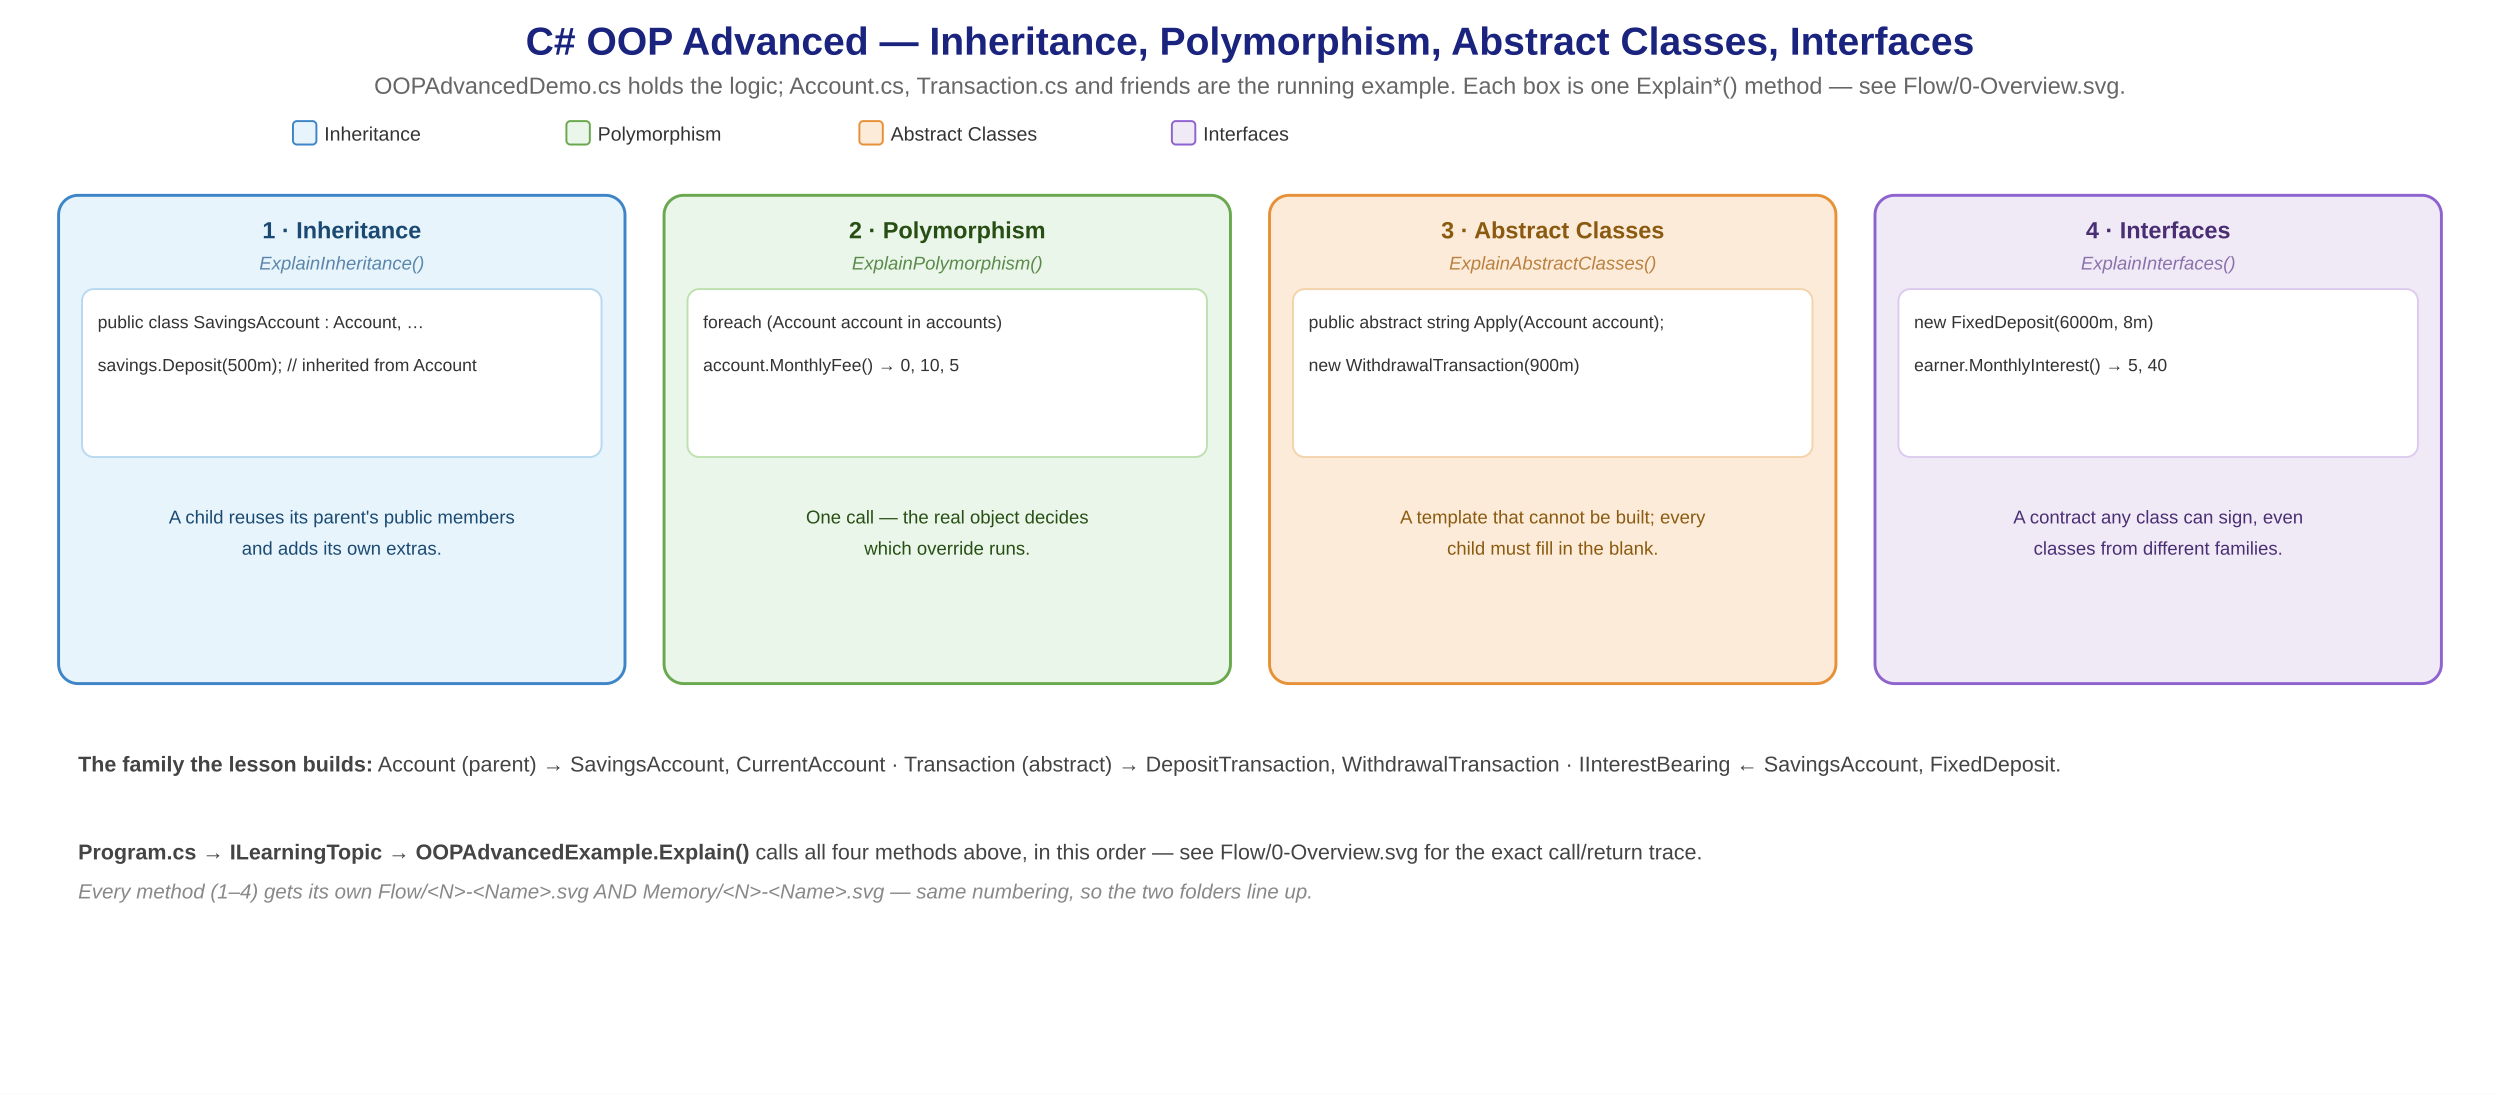
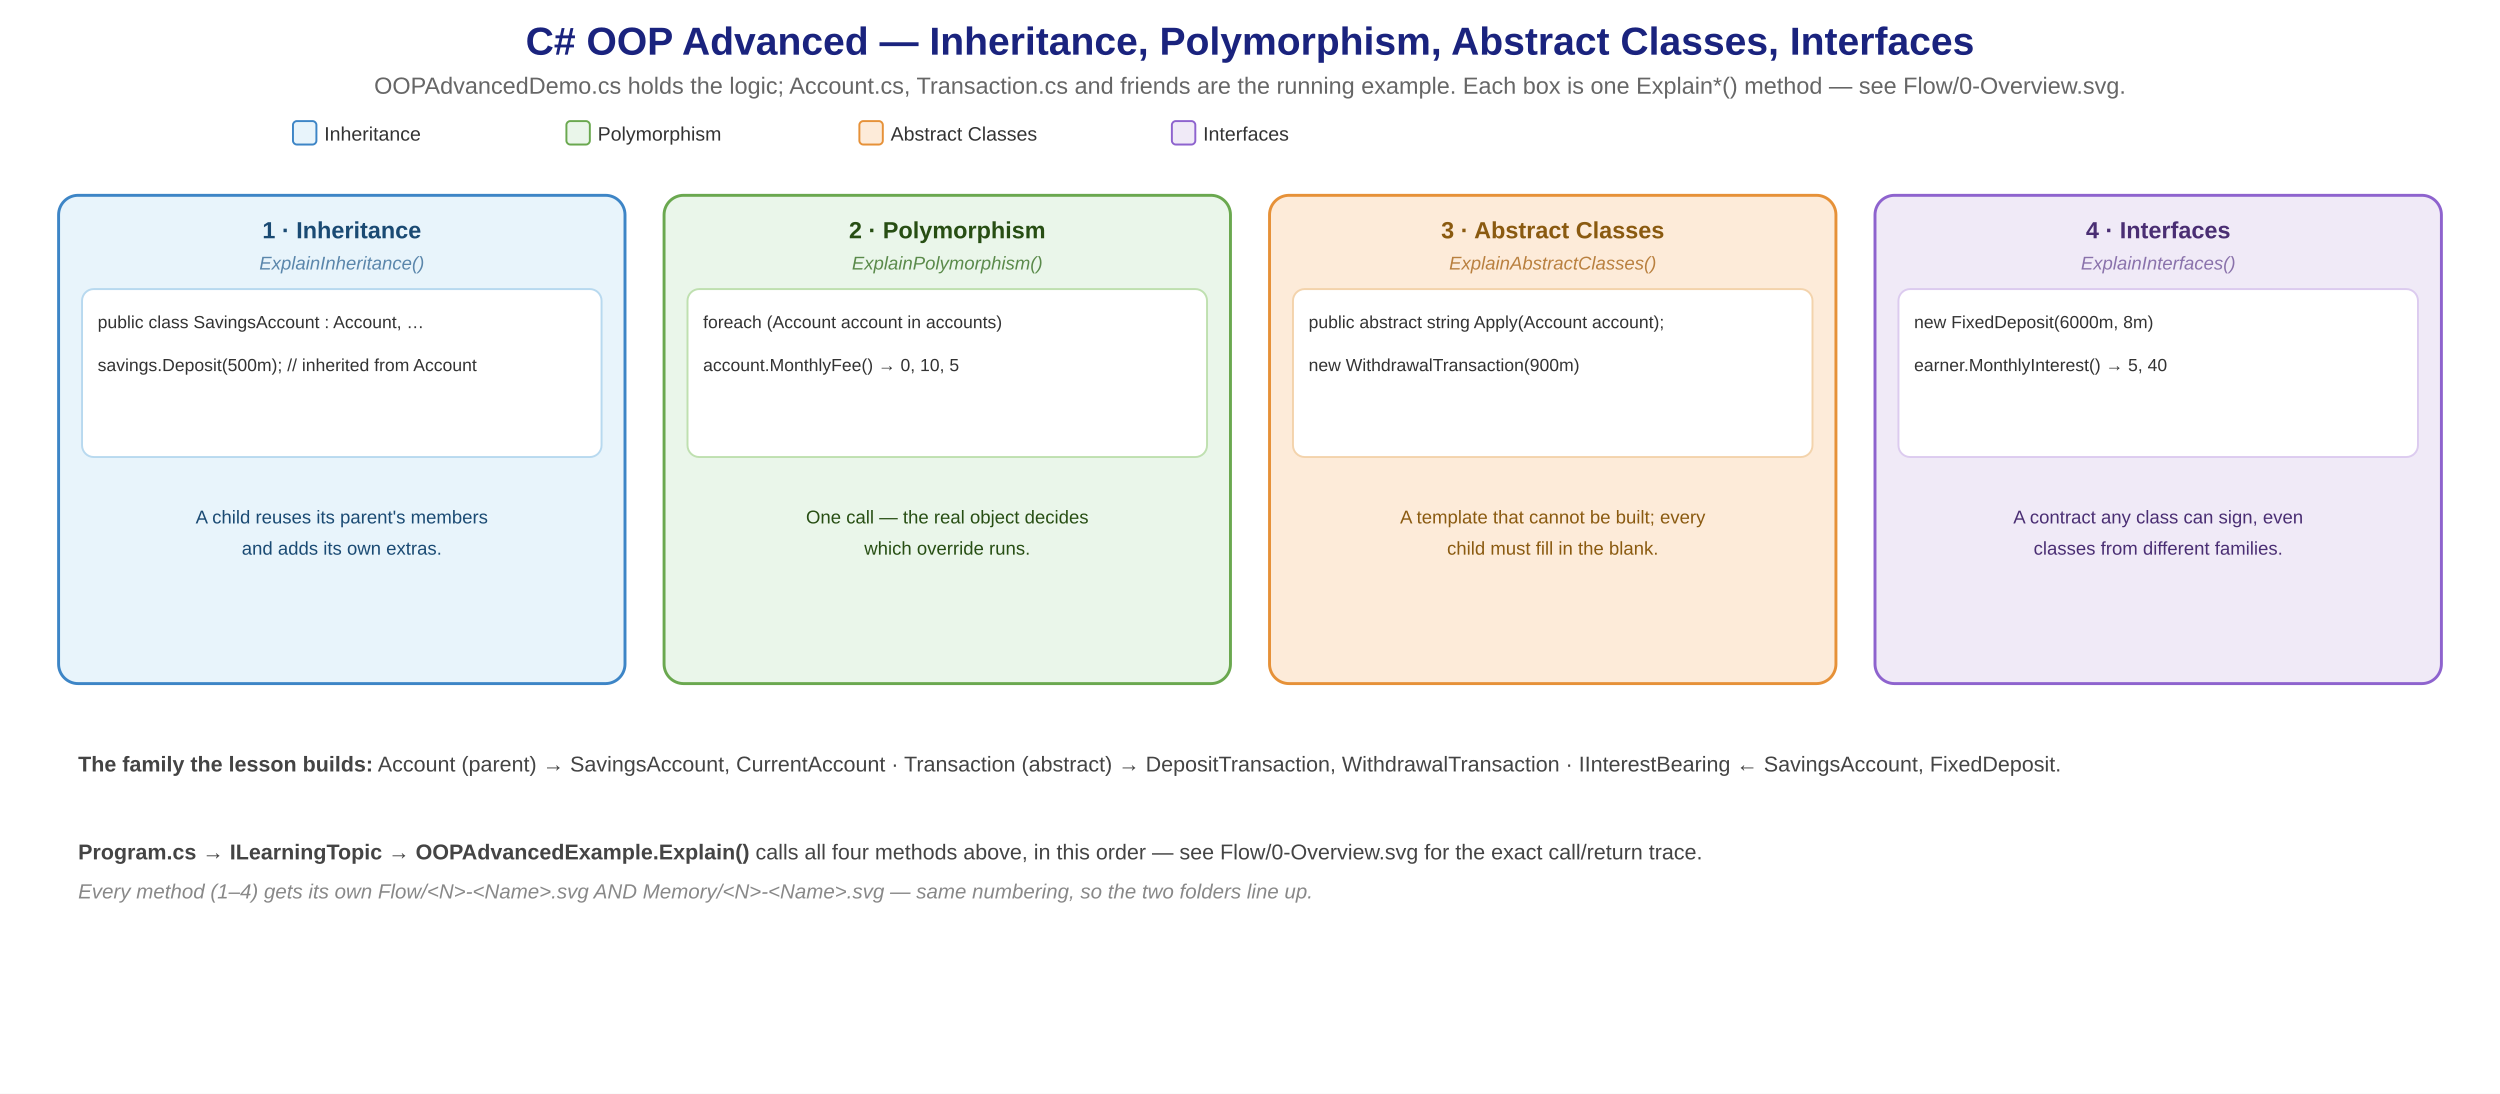
<svg xmlns="http://www.w3.org/2000/svg" viewBox="0 0 1280 560" font-family="Arial, Helvetica, sans-serif">
  <defs>
    <marker id="a" markerWidth="9" markerHeight="9" refX="7" refY="3" orient="auto">
      <path d="M0,0 L7,3 L0,6 Z" fill="#333" />
    </marker>
  </defs>
  <rect x="0" y="0" width="1280" height="560" fill="#ffffff" />
  <text x="640" y="28" text-anchor="middle" font-size="20" font-weight="bold" fill="#1a237e">C# OOP Advanced — Inheritance, Polymorphism, Abstract Classes, Interfaces</text>
  <text x="640" y="48" text-anchor="middle" font-size="12" fill="#666">OOPAdvancedDemo.cs holds the logic; Account.cs, Transaction.cs and friends are the running example. Each box is one Explain*() method — see Flow/0-Overview.svg.</text>
  <g font-size="10" fill="#333">
    <rect x="150" y="62" width="12" height="12" rx="2" fill="#e8f4fb" stroke="#3d85c6" />
    <text x="166" y="72">Inheritance</text>
  </g>
  <g font-size="10" fill="#333">
    <rect x="290" y="62" width="12" height="12" rx="2" fill="#eaf6ea" stroke="#6aa84f" />
    <text x="306" y="72">Polymorphism</text>
  </g>
  <g font-size="10" fill="#333">
    <rect x="440" y="62" width="12" height="12" rx="2" fill="#fdebd9" stroke="#e69138" />
    <text x="456" y="72">Abstract Classes</text>
  </g>
  <g font-size="10" fill="#333">
    <rect x="600" y="62" width="12" height="12" rx="2" fill="#f0eaf7" stroke="#8e63ce" />
    <text x="616" y="72">Interfaces</text>
  </g>
  <rect x="30" y="100" width="290" height="250" rx="10" fill="#e8f4fb" stroke="#3d85c6" stroke-width="1.5" />
  <text x="175" y="122" text-anchor="middle" font-size="12" font-weight="bold" fill="#1a4a73">1 · Inheritance</text>
  <text x="175" y="138" text-anchor="middle" font-size="9.5" font-style="italic" fill="#5a86ab">ExplainInheritance()</text>
  <rect x="42" y="148" width="266" height="86" rx="6" fill="#ffffff" stroke="#b8d9ef" stroke-width="1" />
  <text x="50" y="168" font-size="9" fill="#333">public class SavingsAccount : Account, …</text>
  <text x="50" y="190" font-size="9" fill="#333">savings.Deposit(500m);  // inherited from Account</text>
-   <text x="175" y="268" text-anchor="middle" font-size="9.5" fill="#1a4a73">A child reuses its parent's public members</text>
+   <text x="175" y="268" text-anchor="middle" font-size="9.5" fill="#1a4a73">A child reuses its parent's members</text>
  <text x="175" y="284" text-anchor="middle" font-size="9.5" fill="#1a4a73">and adds its own extras.</text>
  <rect x="340" y="100" width="290" height="250" rx="10" fill="#eaf6ea" stroke="#6aa84f" stroke-width="1.5" />
  <text x="485" y="122" text-anchor="middle" font-size="12" font-weight="bold" fill="#274e13">2 · Polymorphism</text>
  <text x="485" y="138" text-anchor="middle" font-size="9.5" font-style="italic" fill="#5a8a4a">ExplainPolymorphism()</text>
  <rect x="352" y="148" width="266" height="86" rx="6" fill="#ffffff" stroke="#bfe0b0" stroke-width="1" />
  <text x="360" y="168" font-size="9" fill="#333">foreach (Account account in accounts)</text>
  <text x="360" y="190" font-size="9" fill="#333">account.MonthlyFee()  →  0, 10, 5</text>
  <text x="485" y="268" text-anchor="middle" font-size="9.5" fill="#274e13">One call — the real object decides</text>
  <text x="485" y="284" text-anchor="middle" font-size="9.5" fill="#274e13">which override runs.</text>
  <rect x="650" y="100" width="290" height="250" rx="10" fill="#fdebd9" stroke="#e69138" stroke-width="1.5" />
  <text x="795" y="122" text-anchor="middle" font-size="12" font-weight="bold" fill="#8a5a10">3 · Abstract Classes</text>
  <text x="795" y="138" text-anchor="middle" font-size="9.5" font-style="italic" fill="#b9803f">ExplainAbstractClasses()</text>
  <rect x="662" y="148" width="266" height="86" rx="6" fill="#ffffff" stroke="#f3d3ac" stroke-width="1" />
  <text x="670" y="168" font-size="9" fill="#333">public abstract string Apply(Account account);</text>
  <text x="670" y="190" font-size="9" fill="#333">new WithdrawalTransaction(900m)</text>
  <text x="795" y="268" text-anchor="middle" font-size="9.5" fill="#8a5a10">A template that cannot be built; every</text>
  <text x="795" y="284" text-anchor="middle" font-size="9.5" fill="#8a5a10">child must fill in the blank.</text>
  <rect x="960" y="100" width="290" height="250" rx="10" fill="#f0eaf7" stroke="#8e63ce" stroke-width="1.5" />
  <text x="1105" y="122" text-anchor="middle" font-size="12" font-weight="bold" fill="#4a2e73">4 · Interfaces</text>
  <text x="1105" y="138" text-anchor="middle" font-size="9.5" font-style="italic" fill="#8a72ab">ExplainInterfaces()</text>
  <rect x="972" y="148" width="266" height="86" rx="6" fill="#ffffff" stroke="#dccbef" stroke-width="1" />
  <text x="980" y="168" font-size="9" fill="#333">new FixedDeposit(6000m, 8m)</text>
  <text x="980" y="190" font-size="9" fill="#333">earner.MonthlyInterest()  →  5, 40</text>
  <text x="1105" y="268" text-anchor="middle" font-size="9.5" fill="#4a2e73">A contract any class can sign, even</text>
  <text x="1105" y="284" text-anchor="middle" font-size="9.5" fill="#4a2e73">classes from different families.</text>
  <text x="40" y="395" font-size="11" fill="#444">
    <tspan font-weight="bold">The family the lesson builds:</tspan> Account (parent) → SavingsAccount, CurrentAccount · Transaction (abstract) → DepositTransaction, WithdrawalTransaction · IInterestBearing ← SavingsAccount, FixedDeposit.</text>
  <text x="40" y="440" font-size="11" fill="#444">
    <tspan font-weight="bold">Program.cs → ILearningTopic → OOPAdvancedExample.Explain()</tspan> calls all four methods above, in this order — see Flow/0-Overview.svg for the exact call/return trace.</text>
  <text x="40" y="460" font-size="10.5" font-style="italic" fill="#888">Every method (1–4) gets its own Flow/&lt;N&gt;-&lt;Name&gt;.svg AND Memory/&lt;N&gt;-&lt;Name&gt;.svg — same numbering, so the two folders line up.</text>
</svg>
